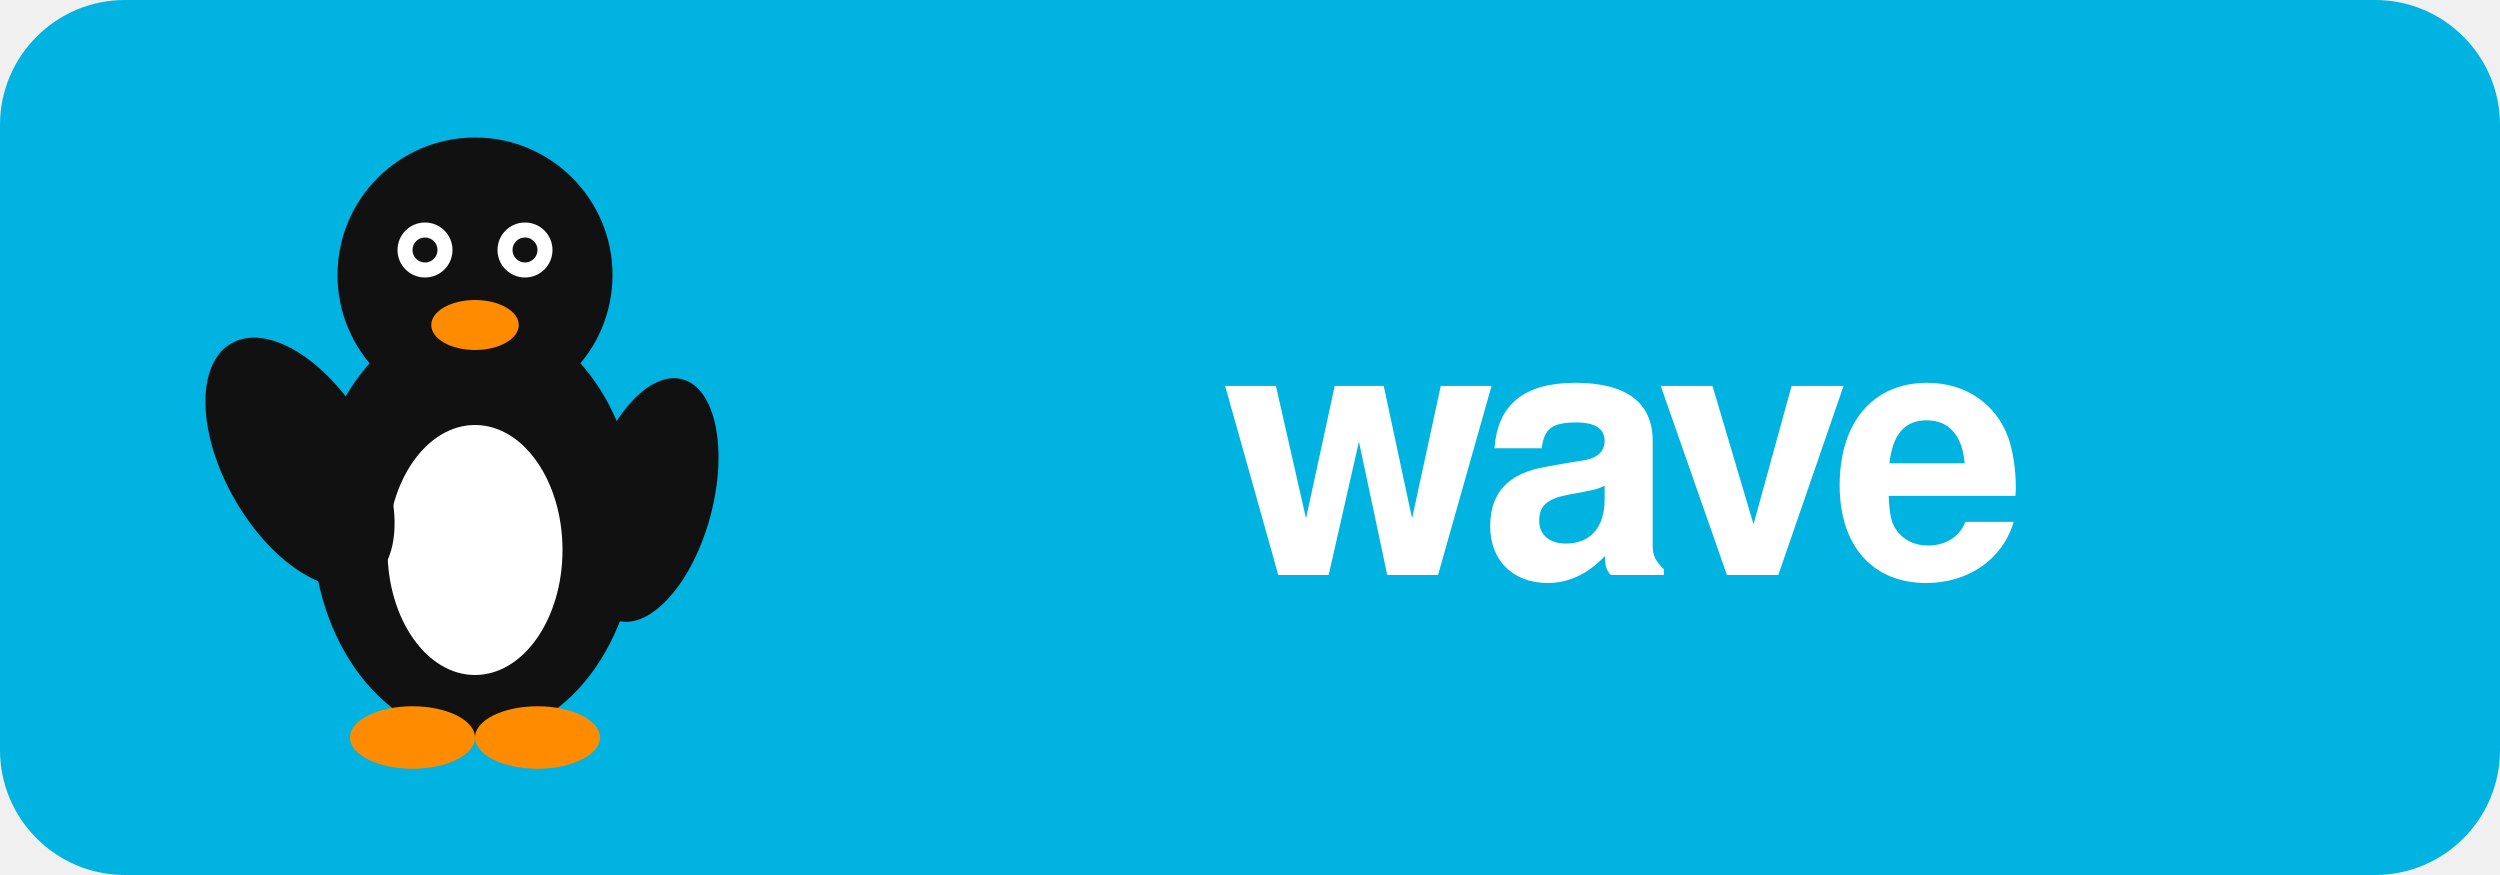
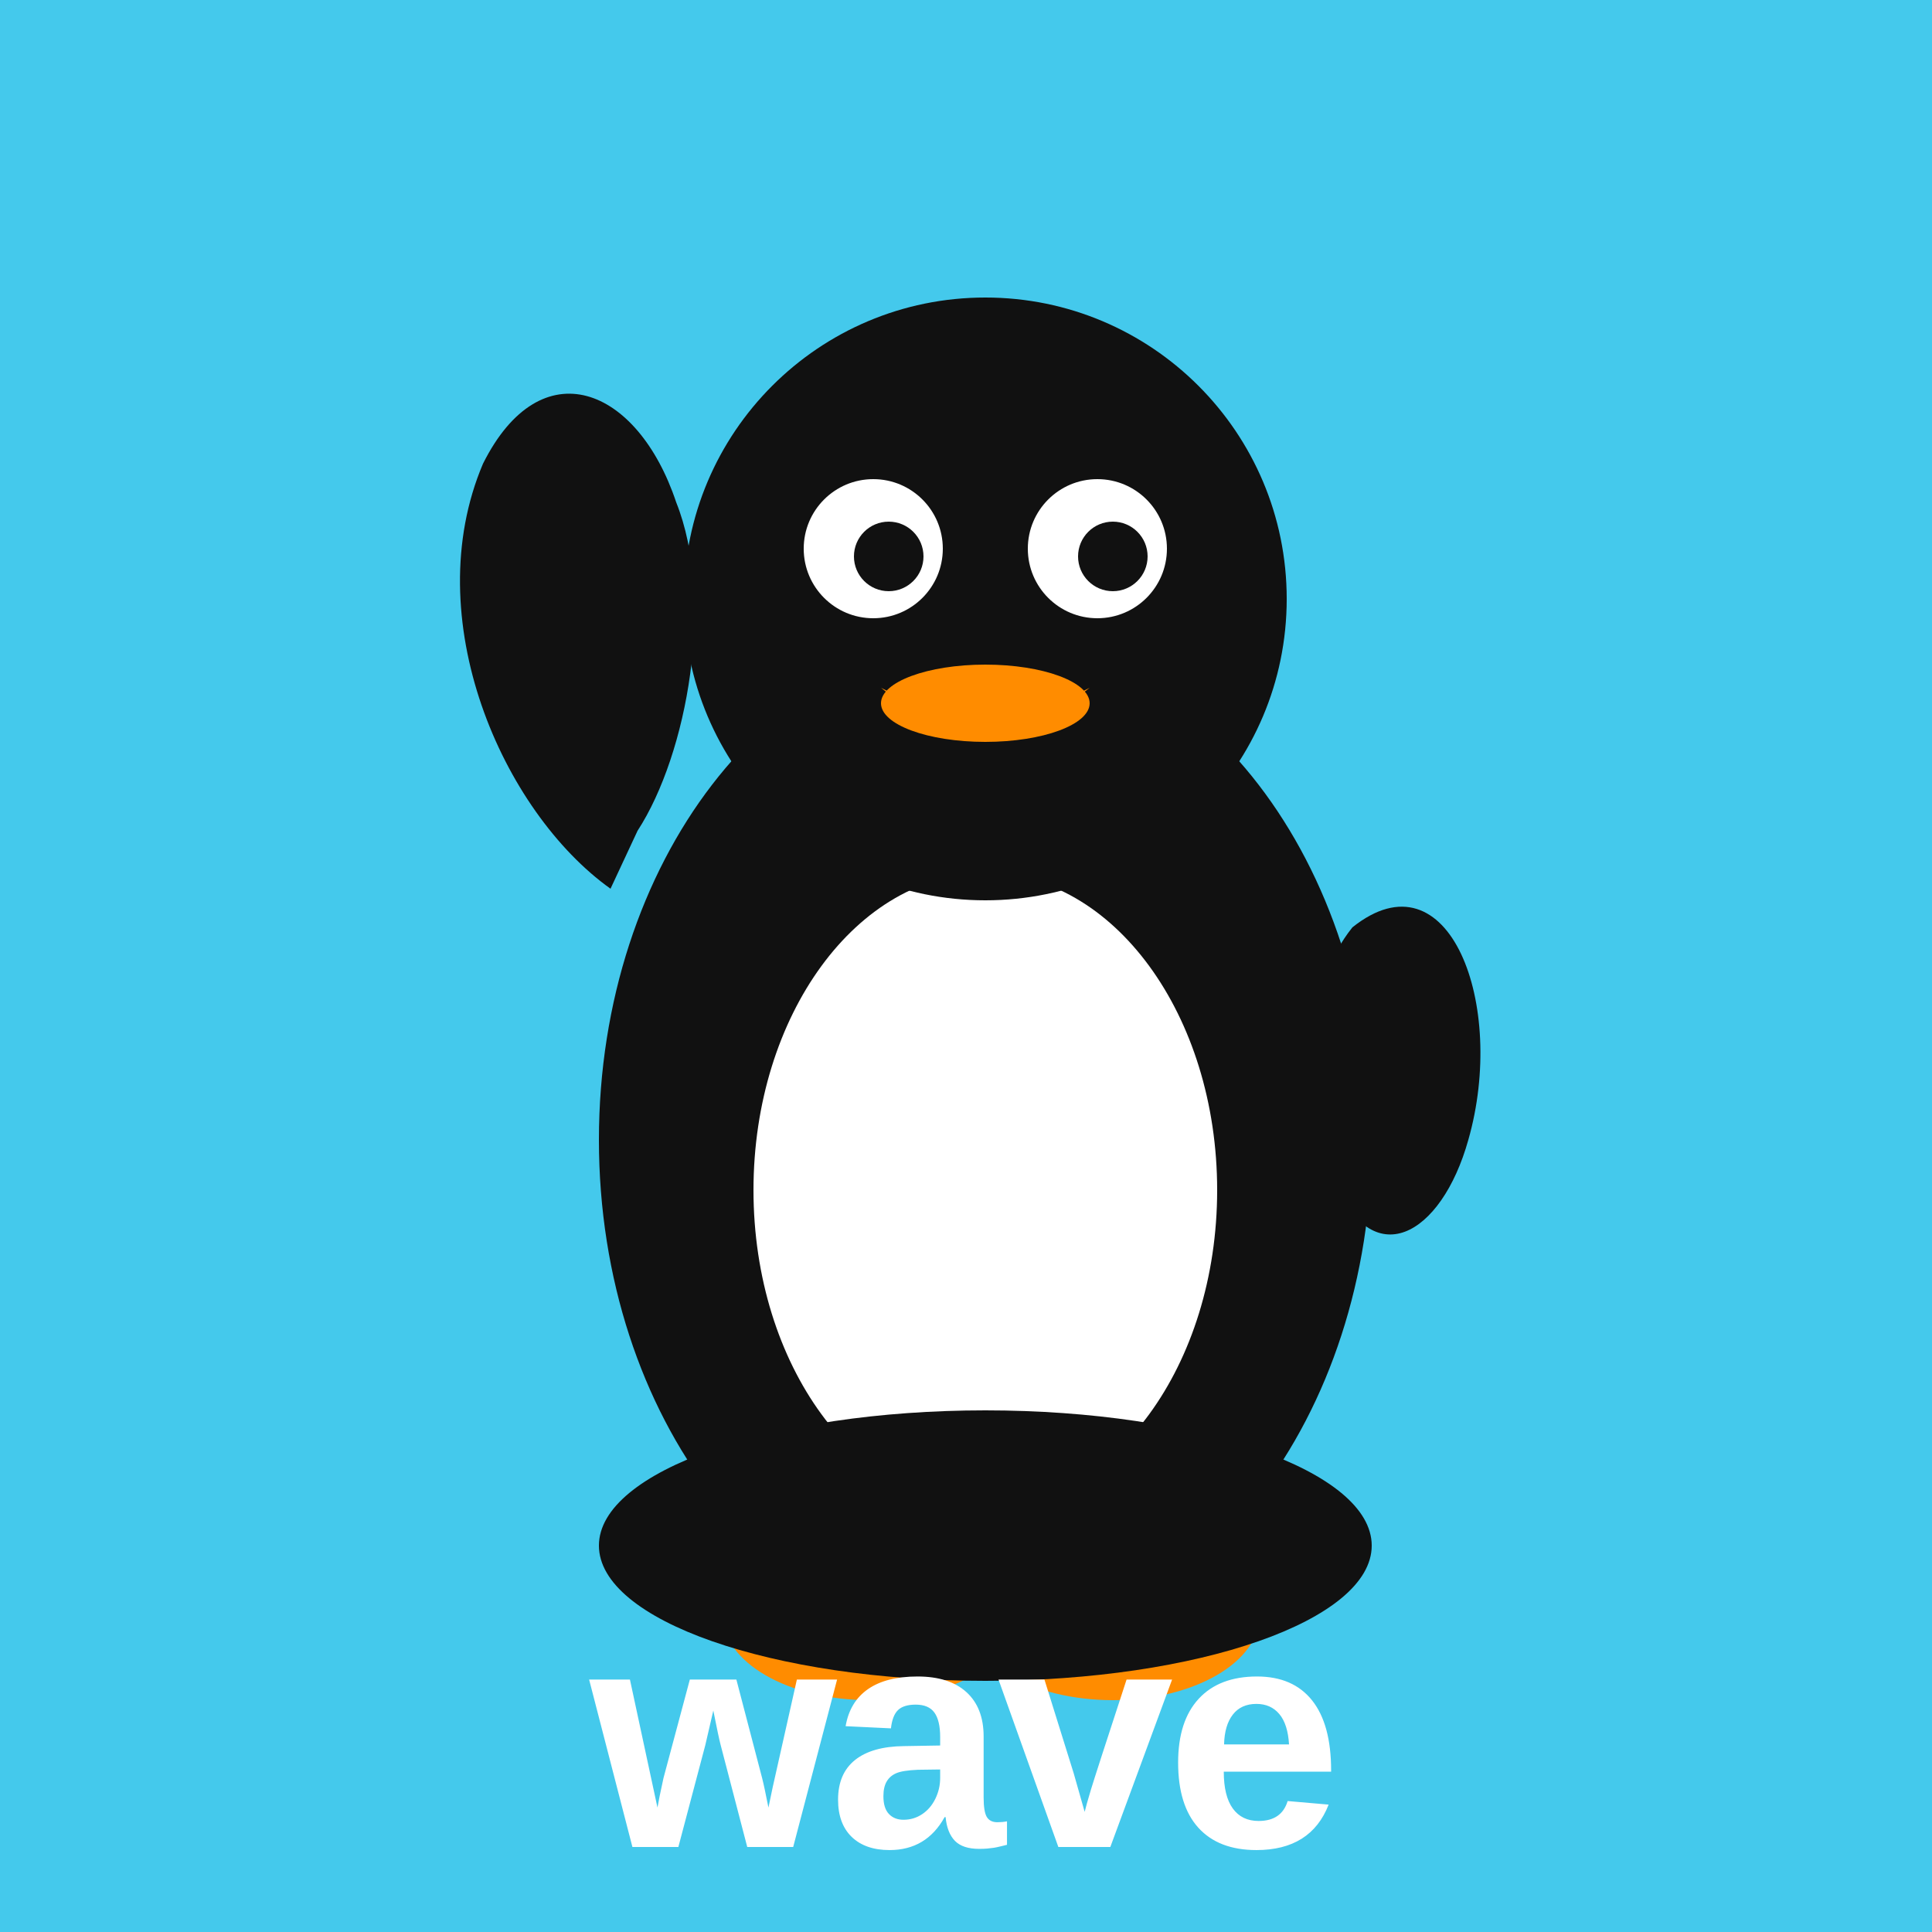
- <svg xmlns="http://www.w3.org/2000/svg" viewBox="0 0 200 70">
-   <rect width="200" height="70" rx="10" fill="#00B3E0" />
-   <ellipse cx="38" cy="42" rx="13" ry="17" fill="#111111" />
-   <ellipse cx="38" cy="44" rx="7" ry="10" fill="white" />
-   <circle cx="38" cy="22" r="11" fill="#111111" />
-   <circle cx="34" cy="20" r="2.2" fill="white" />
-   <circle cx="42" cy="20" r="2.2" fill="white" />
-   <circle cx="34" cy="20" r="1" fill="#111" />
-   <circle cx="42" cy="20" r="1" fill="#111" />
-   <ellipse cx="38" cy="26" rx="3.5" ry="2" fill="#FF8C00" />
-   <ellipse cx="24" cy="37" rx="6" ry="11" fill="#111111" transform="rotate(-30 24 37)" />
-   <ellipse cx="52" cy="40" rx="5" ry="10" fill="#111111" transform="rotate(15 52 40)" />
-   <ellipse cx="33" cy="59" rx="5" ry="2.5" fill="#FF8C00" />
-   <ellipse cx="43" cy="59" rx="5" ry="2.5" fill="#FF8C00" />
-   <text x="130" y="46" font-family="Arial Black, Helvetica, sans-serif" font-size="28" font-weight="900" fill="white" text-anchor="middle" letter-spacing="-1">wave</text>
+ <svg xmlns="http://www.w3.org/2000/svg" viewBox="0 0 500 500">
+   <rect width="500" height="500" fill="#44C9EC" />
+   <ellipse cx="255" cy="295" rx="100" ry="130" fill="#111111" />
+   <ellipse cx="255" cy="308" rx="60" ry="82" fill="white" />
+   <circle cx="255" cy="155" r="78" fill="#111111" />
+   <circle cx="226" cy="142" r="18" fill="white" />
+   <circle cx="284" cy="142" r="18" fill="white" />
+   <circle cx="230" cy="144" r="9" fill="#111111" />
+   <circle cx="288" cy="144" r="9" fill="#111111" />
+   <path d="M 228 178 Q 255 200 282 178 Q 255 192 228 178 Z" fill="#FF8C00" />
+   <ellipse cx="255" cy="182" rx="27" ry="10" fill="#FF8C00" />
+   <path d="M 158 230 C 130 210 108 160 125 120 C 140 90 165 100 175 130 C 185 155 178 195 165 215 Z" fill="#111111" />
+   <path d="M 350 240 C 375 220 390 260 380 295 C 373 320 355 330 345 305 C 336 280 338 255 350 240 Z" fill="#111111" />
+   <ellipse cx="225" cy="418" rx="38" ry="22" fill="#FF8C00" />
+   <ellipse cx="288" cy="418" rx="38" ry="22" fill="#FF8C00" />
+   <ellipse cx="255" cy="400" rx="100" ry="35" fill="#111111" />
+   <text x="250" y="478" font-family="Arial Black, Arial, Helvetica, sans-serif" font-size="82" font-weight="900" fill="white" text-anchor="middle" letter-spacing="-2">wave</text>
</svg>
